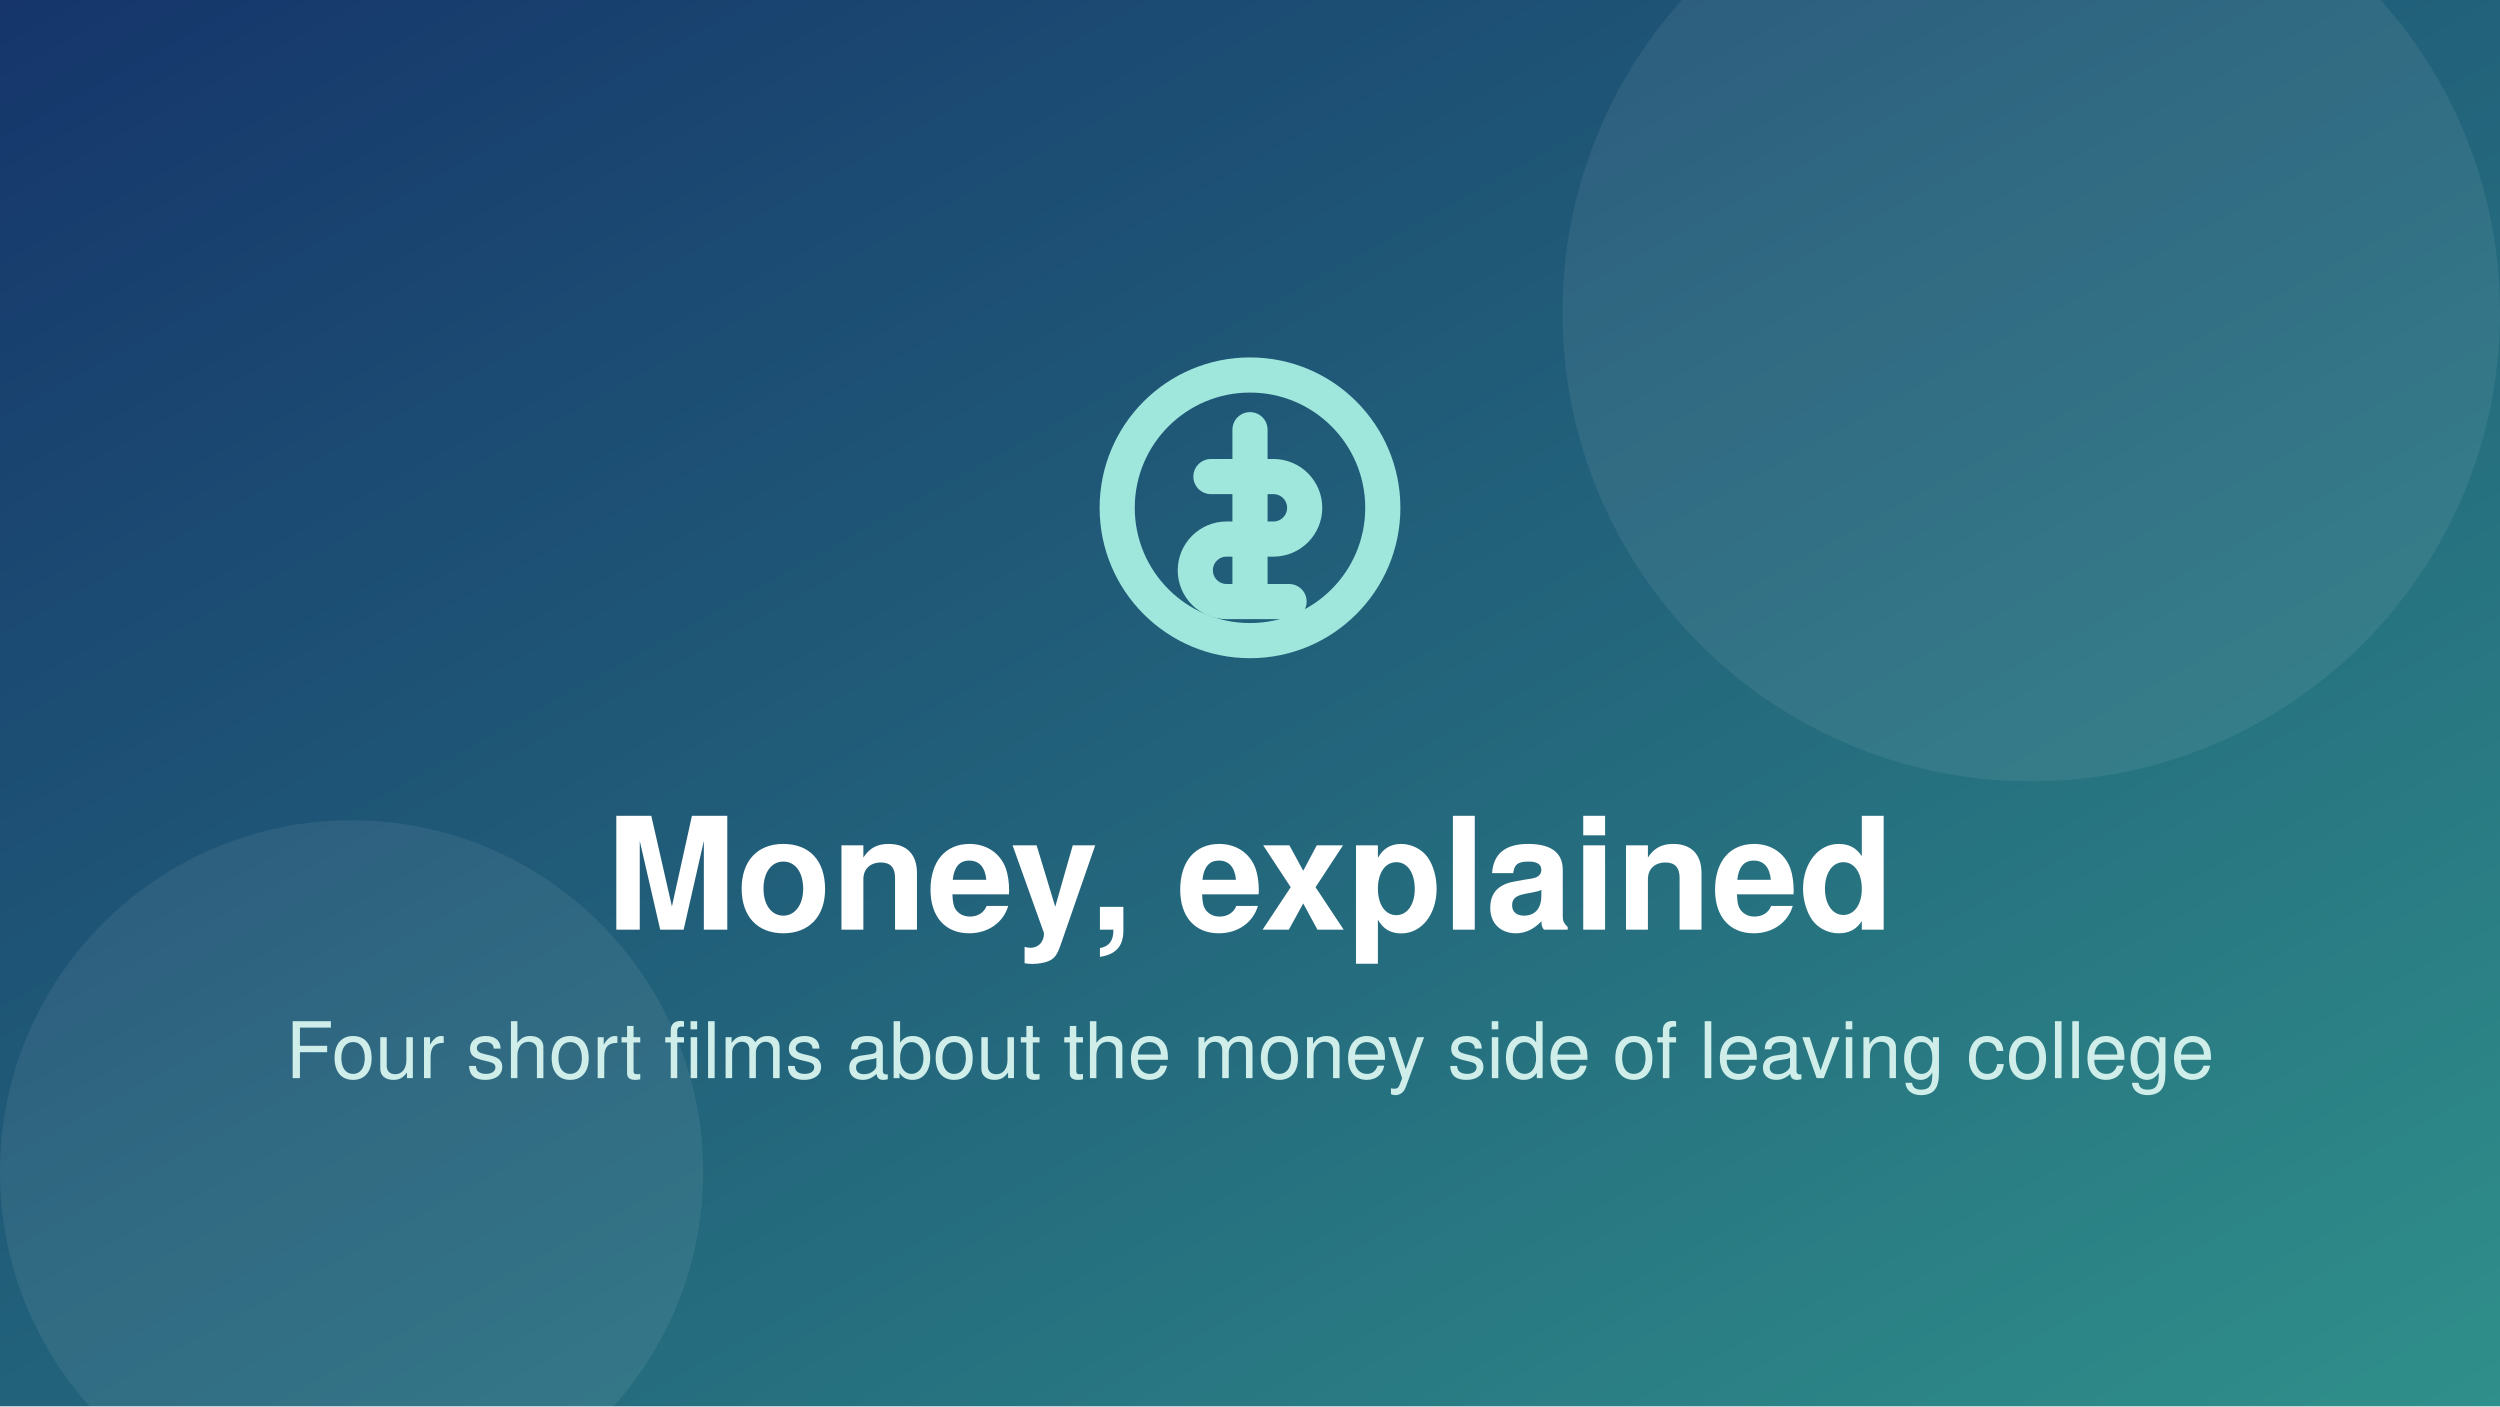
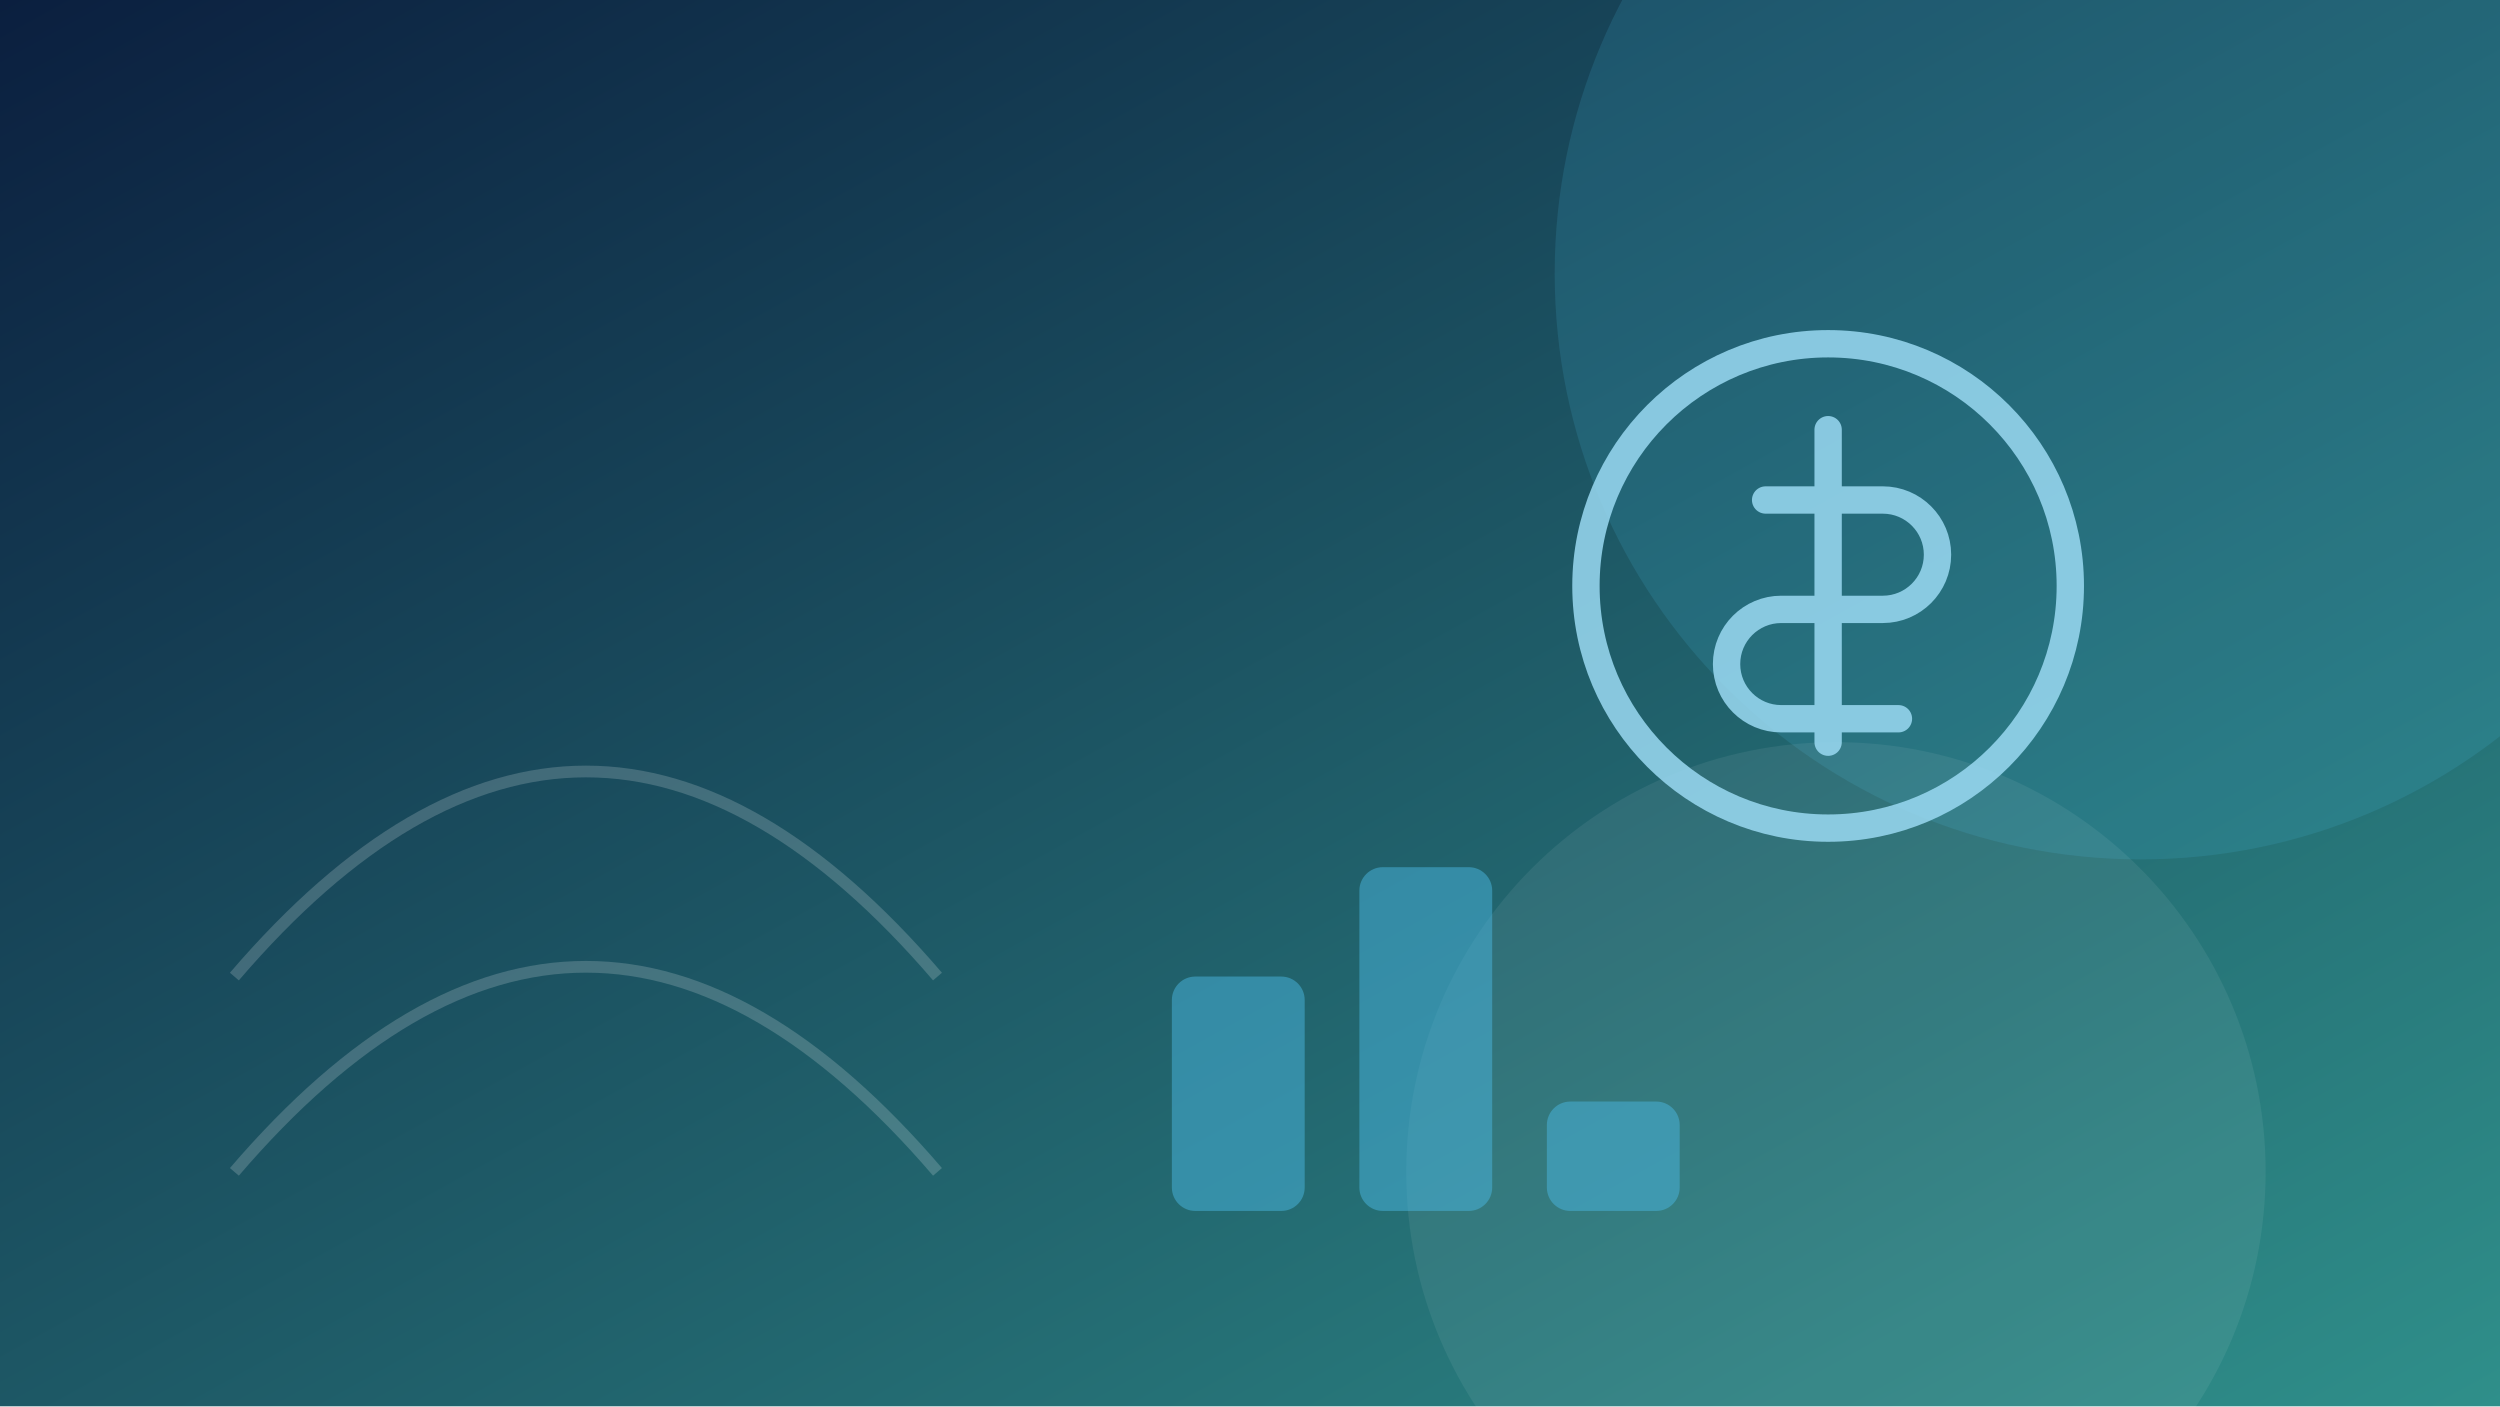
- <svg xmlns="http://www.w3.org/2000/svg" viewBox="0 0 640 360" role="img" aria-label="Money, explained">
+ <svg xmlns="http://www.w3.org/2000/svg" viewBox="0 0 640 360" role="img" aria-label="Abstract artwork of coins and currency">
  <defs>
    <linearGradient id="b" x1="0" y1="0" x2="1" y2="1">
-       <stop offset="0" stop-color="#15356b" />
+       <stop offset="0" stop-color="#0b1f3f" />
      <stop offset="1" stop-color="#2f8f8a" />
    </linearGradient>
  </defs>
  <rect width="640" height="360" fill="url(#b)" />
-   <circle cx="520" cy="80" r="120" fill="#ffffff" opacity=".07" />
-   <circle cx="90" cy="300" r="90" fill="#ffffff" opacity=".07" />
-   <g transform="translate(286,96)" fill="none" stroke="#9fe6dd" stroke-width="9" stroke-linecap="round">
-     <circle cx="34" cy="34" r="34" />
-     <path d="M34 14v40M24 26h16a8 8 0 010 16H28a8 8 0 000 16h16" />
+   <circle cx="548" cy="70" r="150" fill="#49b6e0" opacity=".16" />
+   <circle cx="470" cy="300" r="110" fill="#ffffff" opacity=".07" />
+   <g stroke="#9ad9f2" stroke-width="7" fill="none" opacity=".85">
+     <circle cx="468" cy="150" r="62" />
+     <path d="M468 110v80M452 128h30a14 14 0 010 28h-26a14 14 0 000 28h30" stroke-linecap="round" />
  </g>
-   <text x="320" y="238" text-anchor="middle" font-family="Helvetica,Arial,sans-serif" font-size="40" font-weight="700" fill="#fff">Money, explained</text>
-   <text x="320" y="276" text-anchor="middle" font-family="Helvetica,Arial,sans-serif" font-size="20" fill="#cfeee9">Four short films about the money side of leaving college</text>
+   <g fill="#49b6e0" opacity=".5">
+     <rect x="300" y="250" width="34" height="60" rx="6" />
+     <rect x="348" y="222" width="34" height="88" rx="6" />
+     <rect x="396" y="282" width="34" height="28" rx="6" />
+   </g>
+   <g stroke="#ffffff" stroke-width="3" opacity=".18" fill="none">
+     <path d="M60 300c60-70 120-70 180 0" />
+     <path d="M60 250c60-70 120-70 180 0" />
+   </g>
</svg>
